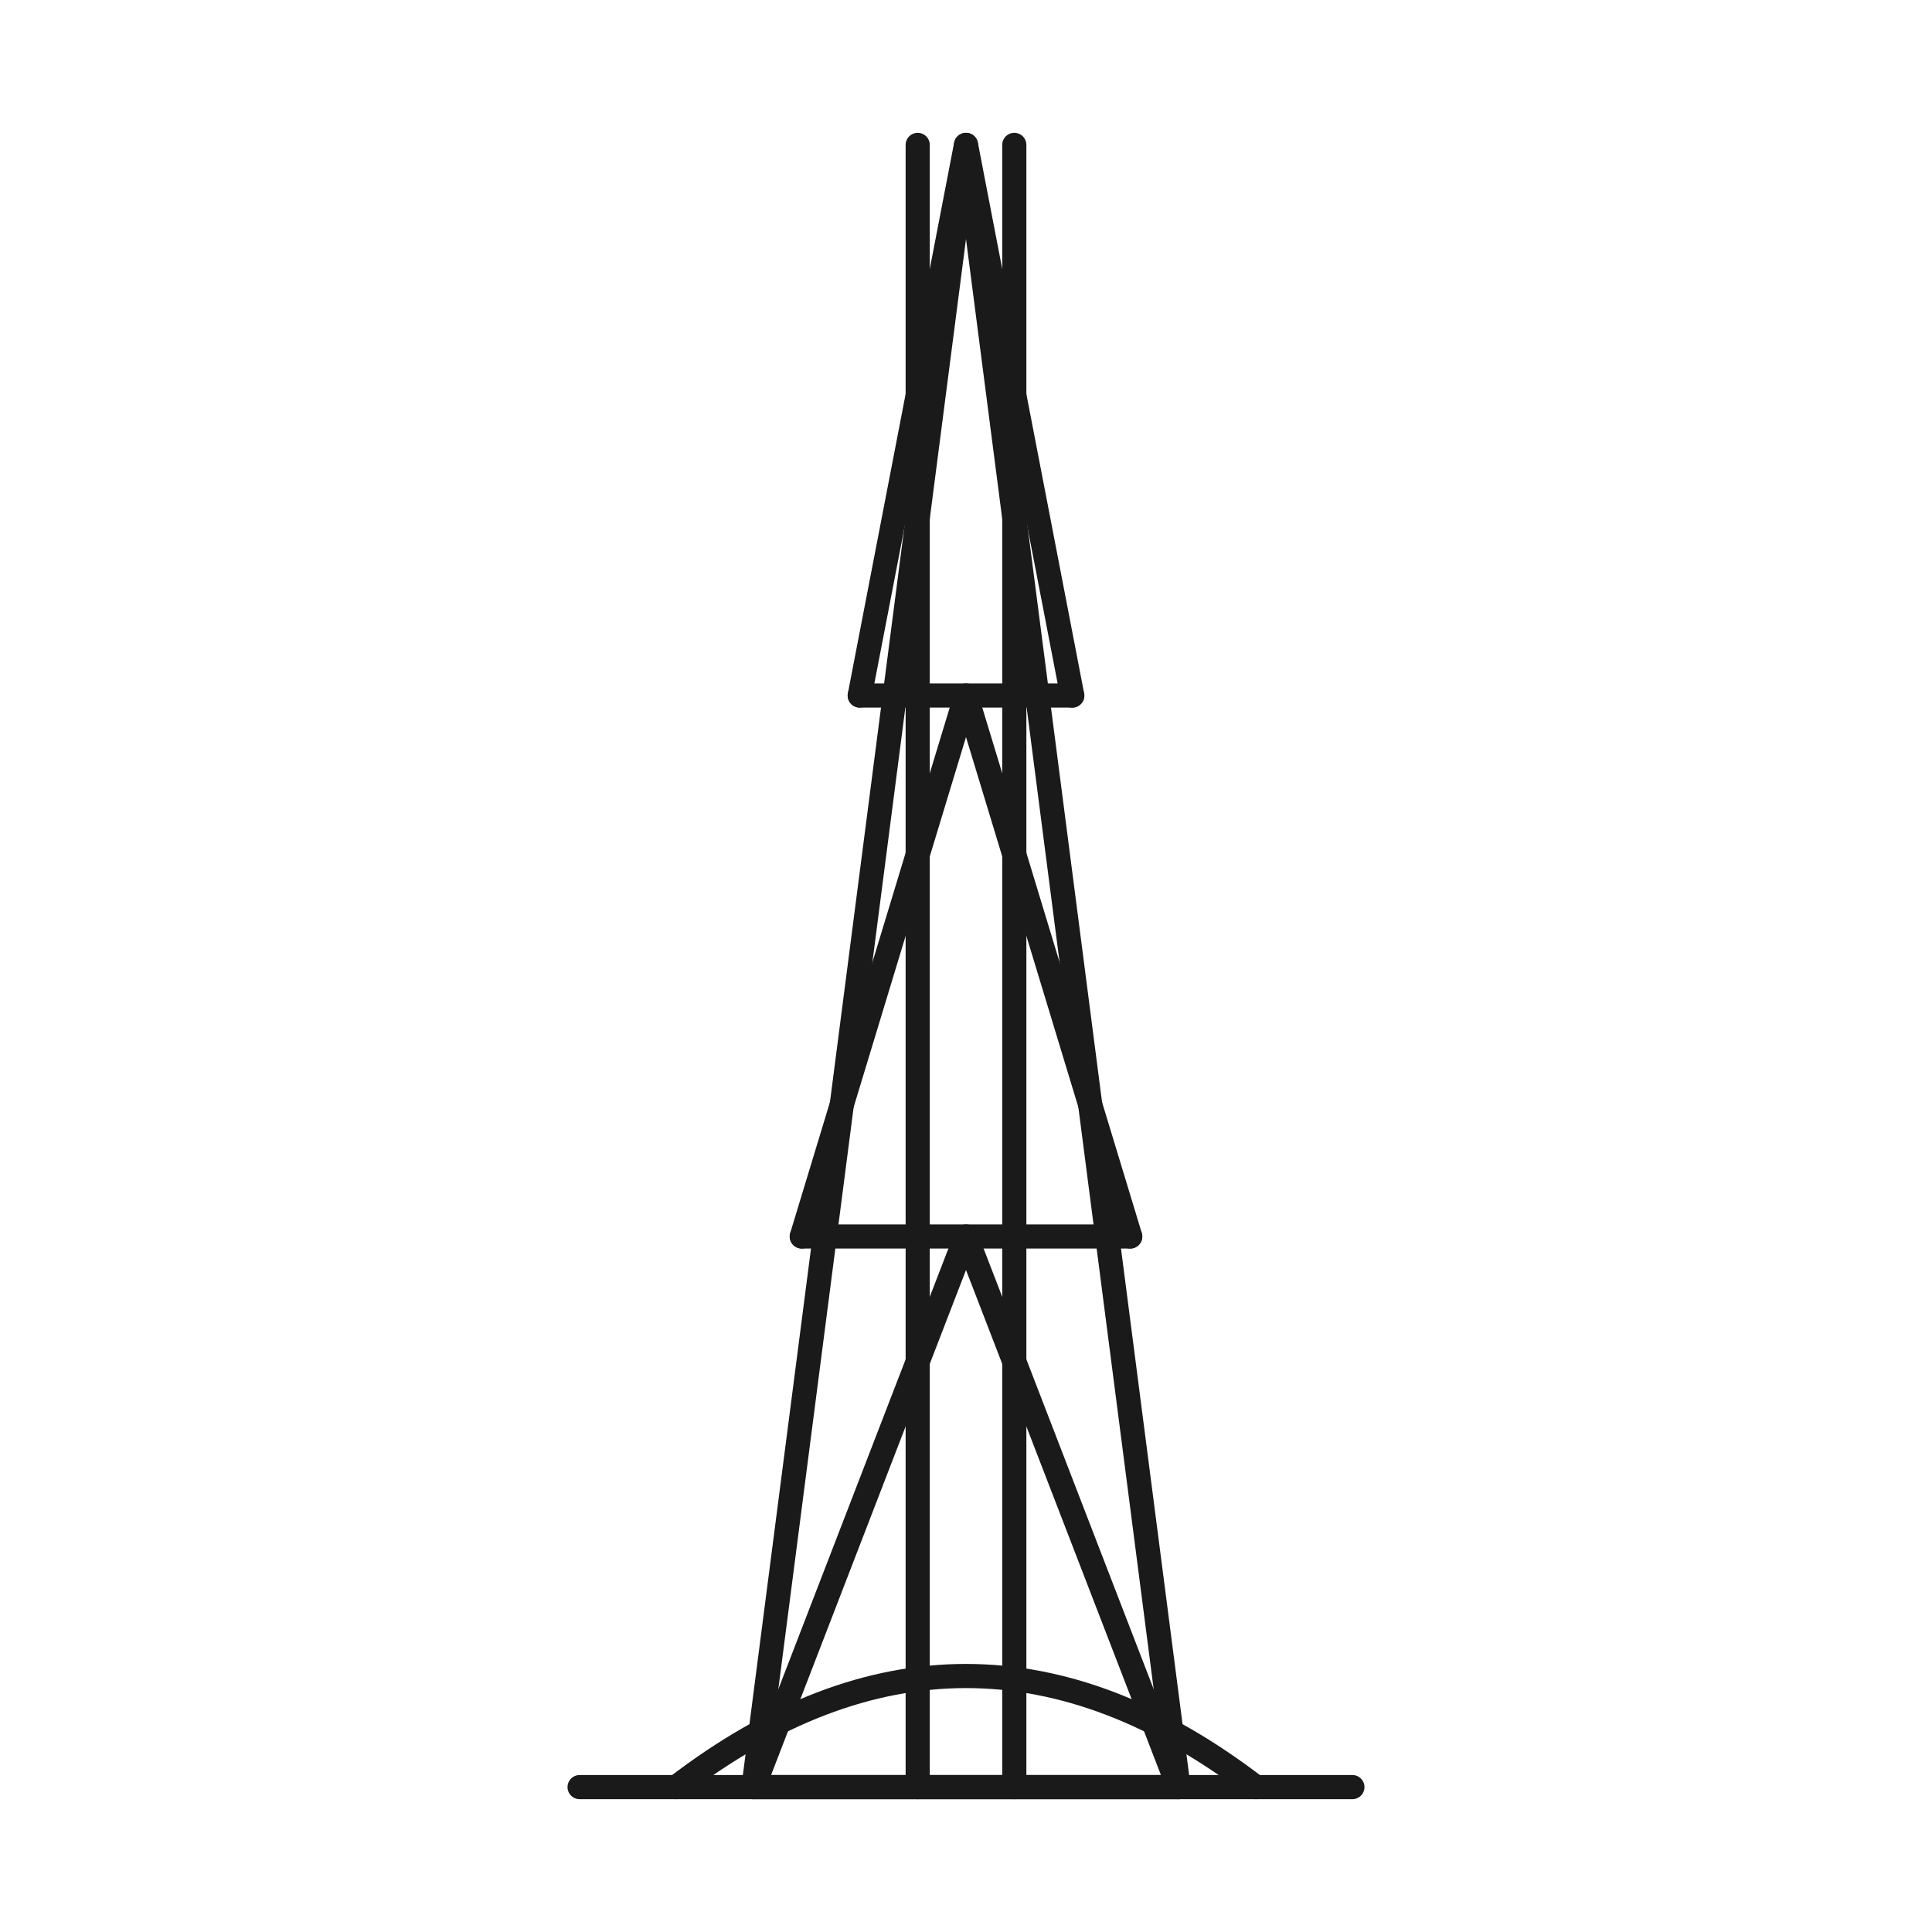
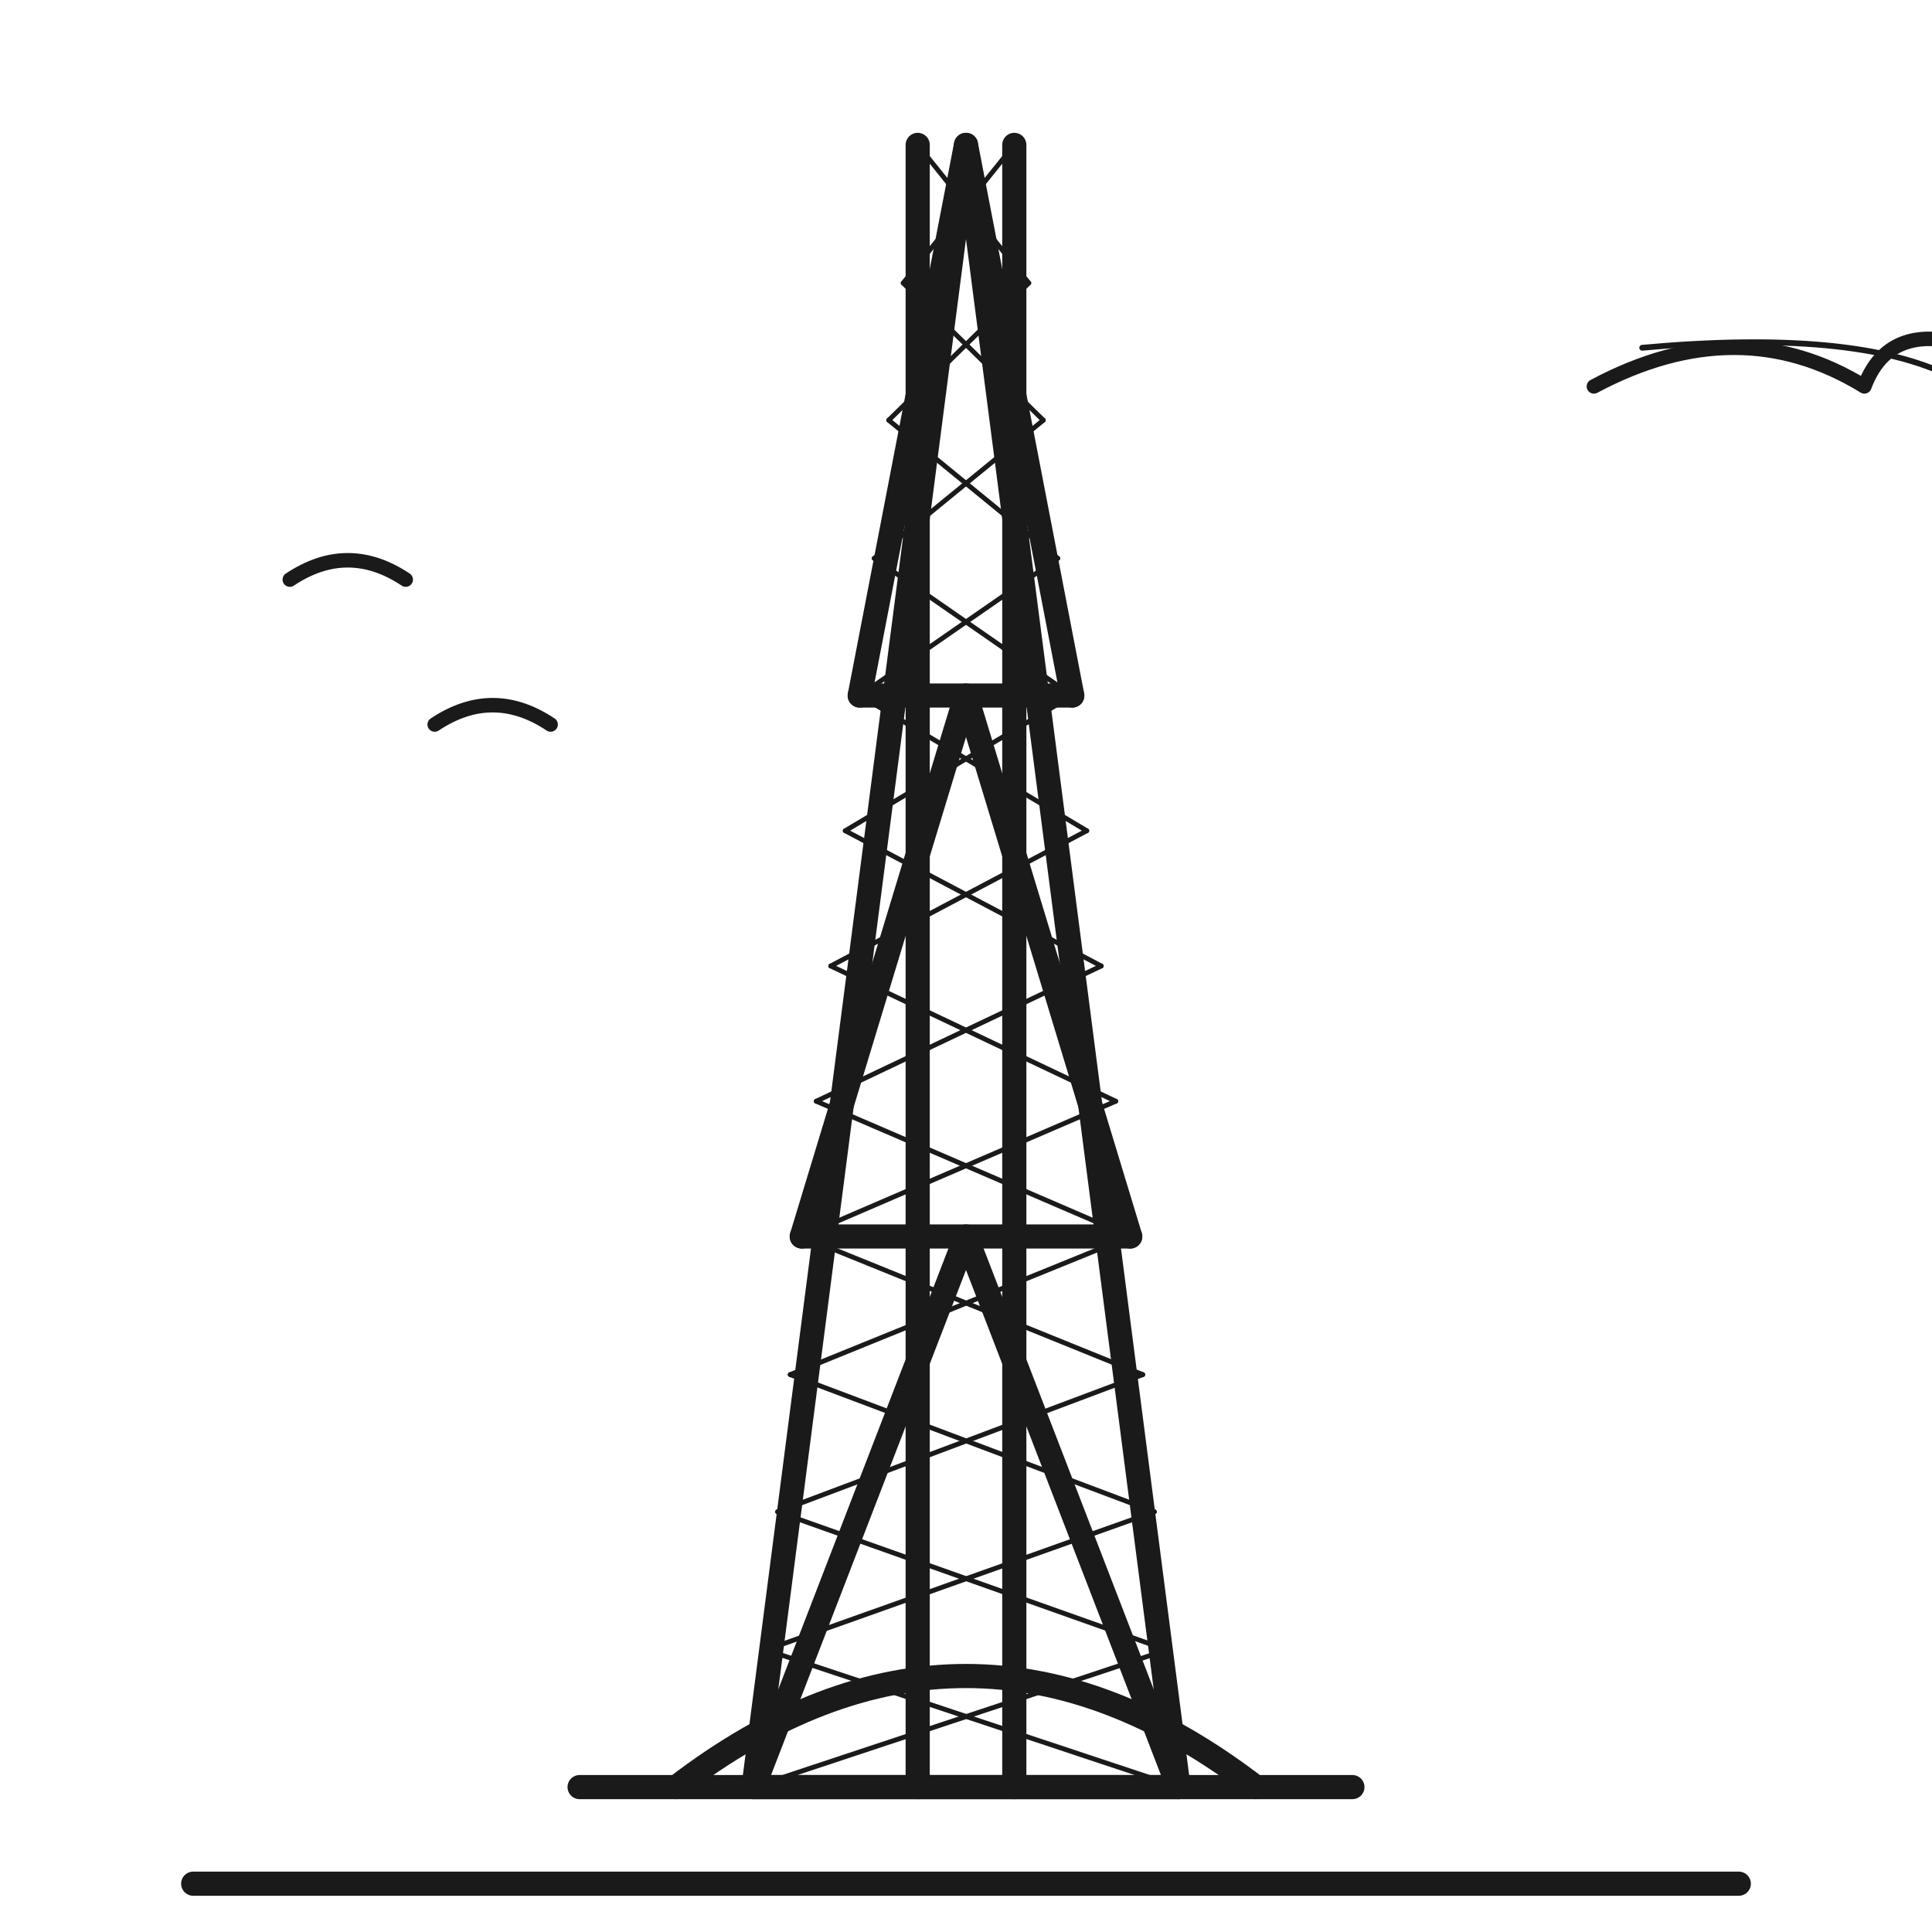
<svg xmlns="http://www.w3.org/2000/svg" viewBox="0 0 200 200" width="200" height="200">
  <rect width="200" height="200" fill="#ffffff" />
  <g fill="none" stroke="#1a1a1a" stroke-width="2.5" stroke-linecap="round" stroke-linejoin="round">
    <path d="M100 15 L78 185 L122 185 Z" />
    <path d="M60 185 H140" />
    <path d="M70 185 Q100 162 130 185" />
    <path d="M83 128 H117" />
    <path d="M89 72 H111" />
    <path d="M95 15 V185" />
    <path d="M105 15 V185" />
    <path d="M78 185 L100 128 L122 185" />
    <path d="M83 128 L100 72 L117 128" />
    <path d="M89 72 L100 15 L111 72" />
+     <line x1="78.0" y1="185.0" x2="120.8" y2="170.8" stroke-width="0.5" />
+     <line x1="122.0" y1="185.0" x2="79.3" y2="170.8" stroke-width="0.5" />
+     <line x1="79.3" y1="170.8" x2="119.5" y2="156.5" stroke-width="0.5" />
+     <line x1="120.8" y1="170.8" x2="80.5" y2="156.5" stroke-width="0.5" />
+     <line x1="80.5" y1="156.5" x2="118.3" y2="142.3" stroke-width="0.5" />
+     <line x1="119.5" y1="156.5" x2="81.8" y2="142.3" stroke-width="0.5" />
+     <line x1="81.8" y1="142.3" x2="117.0" y2="128.0" stroke-width="0.5" />
+     <line x1="118.3" y1="142.3" x2="83.0" y2="128.0" stroke-width="0.5" />
+     <line x1="83.0" y1="128.0" x2="115.5" y2="114.0" stroke-width="0.5" />
+     <line x1="117.0" y1="128.0" x2="84.5" y2="114.0" stroke-width="0.5" />
+     <line x1="84.5" y1="114.0" x2="114.0" y2="100.0" stroke-width="0.5" />
+     <line x1="115.5" y1="114.0" x2="86.0" y2="100.0" stroke-width="0.5" />
+     <line x1="86.0" y1="100.0" x2="112.5" y2="86.0" stroke-width="0.5" />
+     <line x1="114.0" y1="100.0" x2="87.5" y2="86.0" stroke-width="0.5" />
+     <line x1="87.5" y1="86.0" x2="111.0" y2="72.0" stroke-width="0.5" />
+     <line x1="112.5" y1="86.0" x2="89.0" y2="72.0" stroke-width="0.5" />
+     <line x1="89.0" y1="72.0" x2="109.5" y2="57.8" stroke-width="0.5" />
+     <line x1="111.0" y1="72.0" x2="90.5" y2="57.8" stroke-width="0.5" />
+     <line x1="90.5" y1="57.8" x2="108.0" y2="43.5" stroke-width="0.5" />
+     <line x1="109.5" y1="57.8" x2="92.0" y2="43.5" stroke-width="0.5" />
+     <line x1="92.0" y1="43.5" x2="106.5" y2="29.3" stroke-width="0.5" />
+     <line x1="108.0" y1="43.5" x2="93.5" y2="29.3" stroke-width="0.5" />
+     <line x1="93.5" y1="29.3" x2="105.0" y2="15.0" stroke-width="0.5" />
+     <line x1="106.5" y1="29.3" x2="95.0" y2="15.0" stroke-width="0.5" />
+     <path d="M20 195 H180" />
+     <path d="M165 40 q15 -8 28 0 q3 -8 14 -3" stroke-width="1.5" />
+     <path d="M170 36 q22 -2 32 3" stroke-width="0.6" />
+     <path d="M30 60 q6 -4 12 0 M45 75 q6 -4 12 0" stroke-width="1.5" />
  </g>
</svg>
